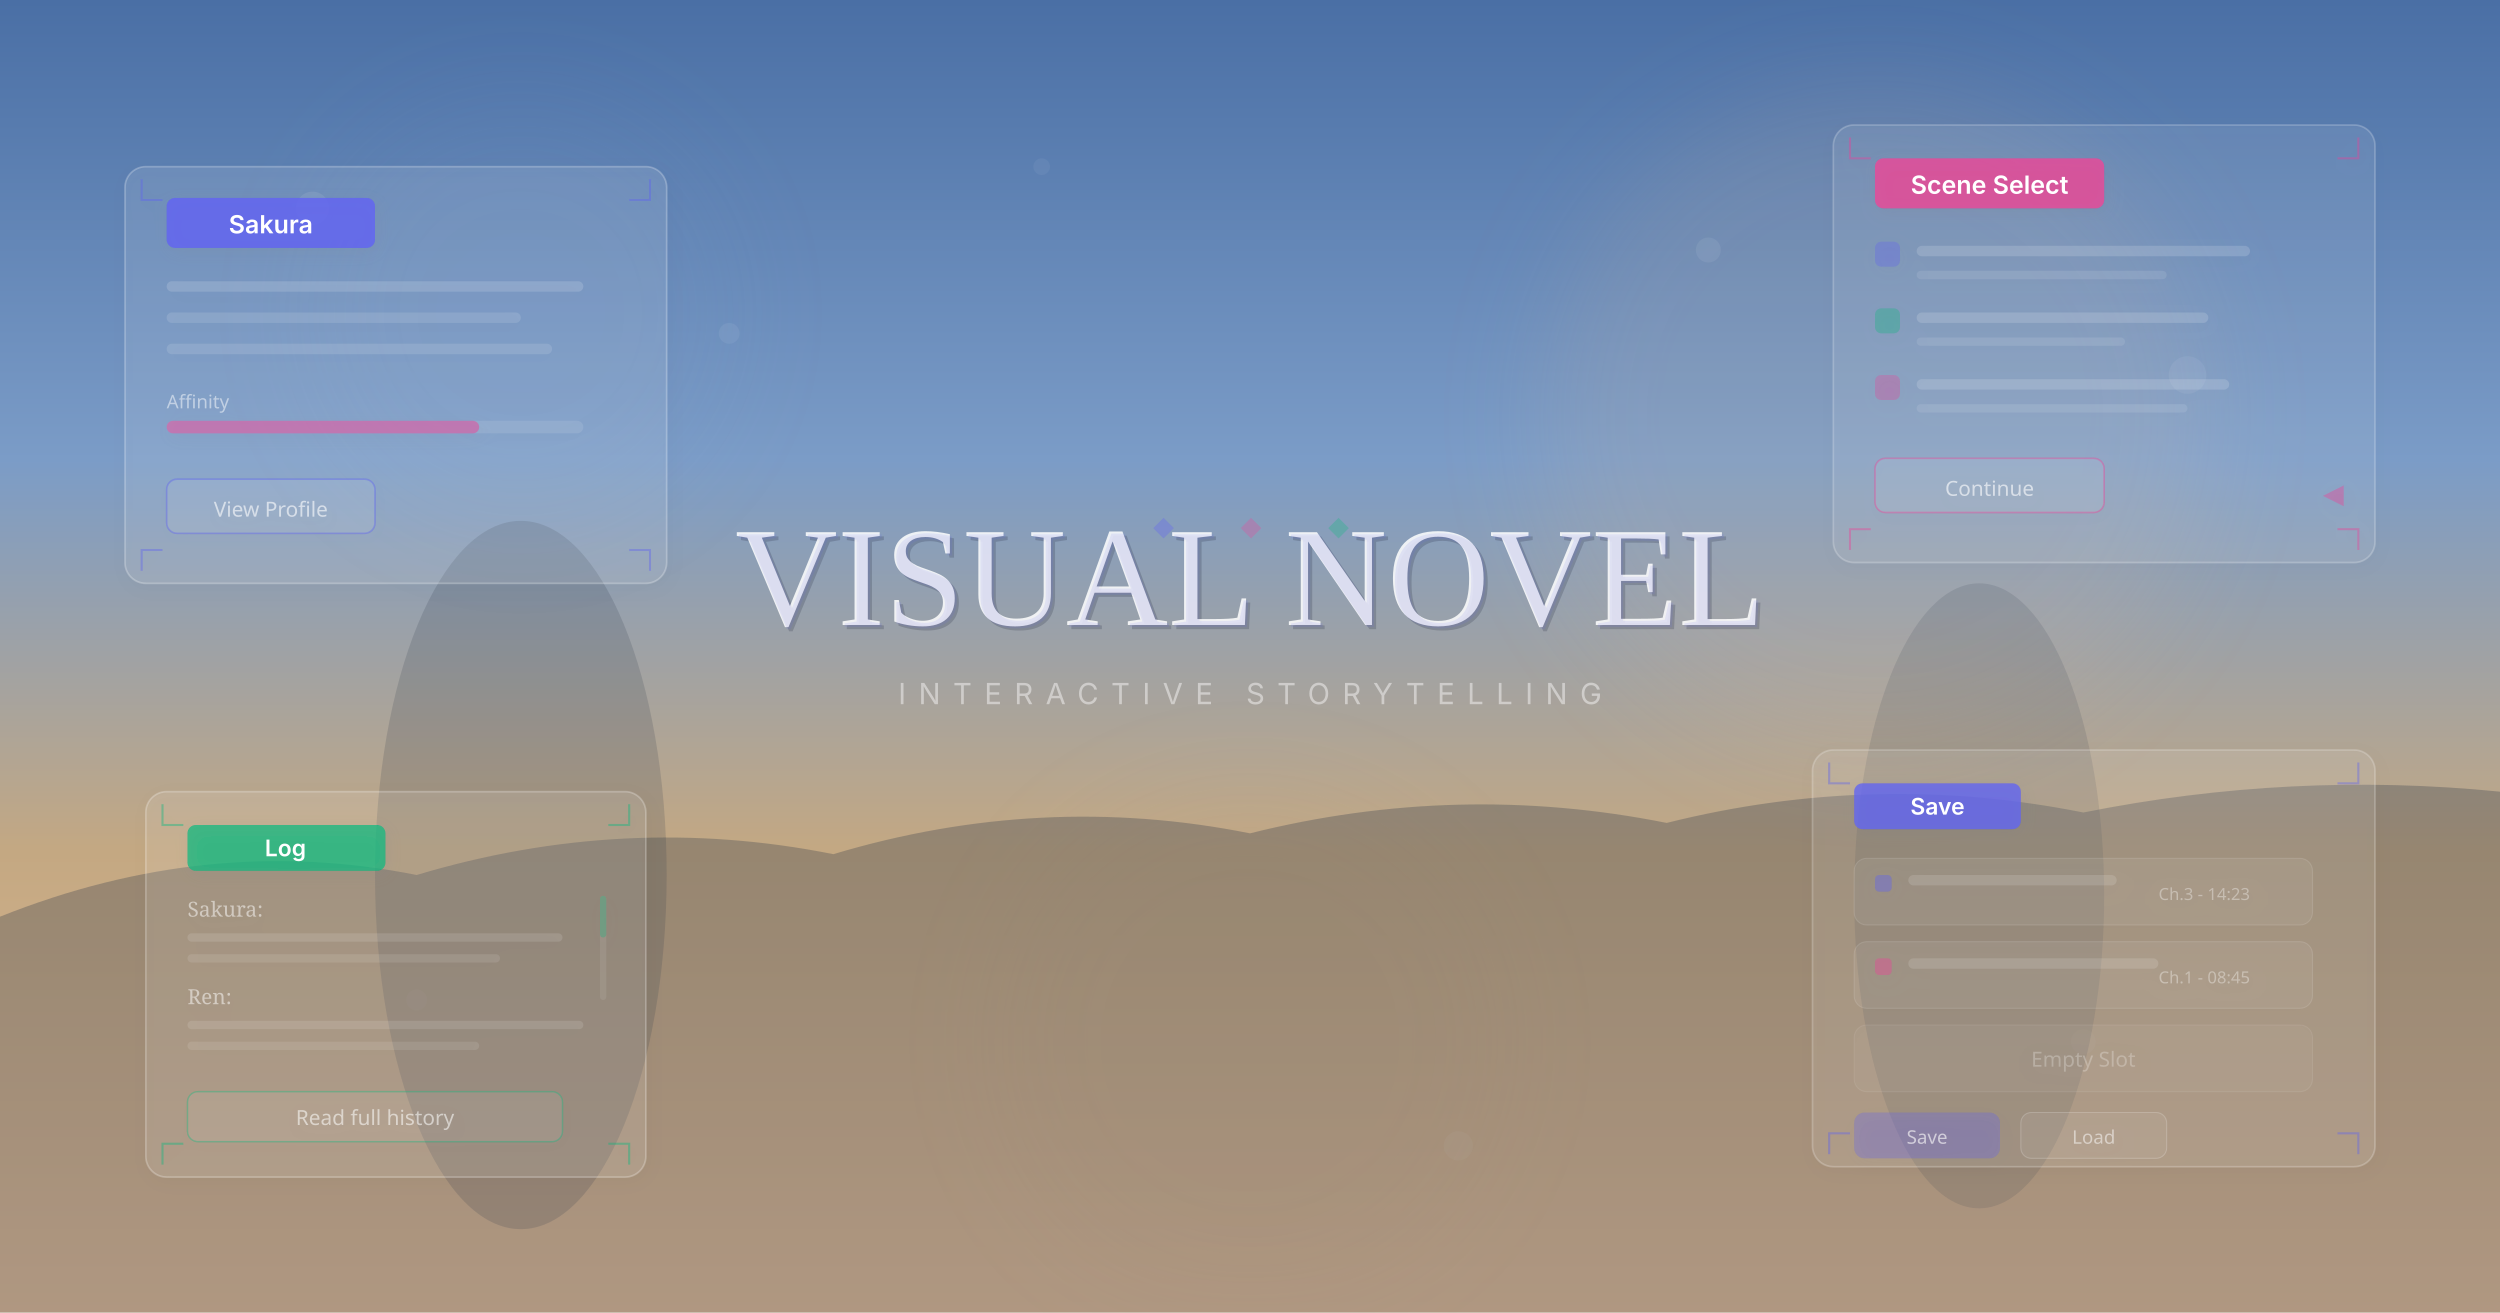
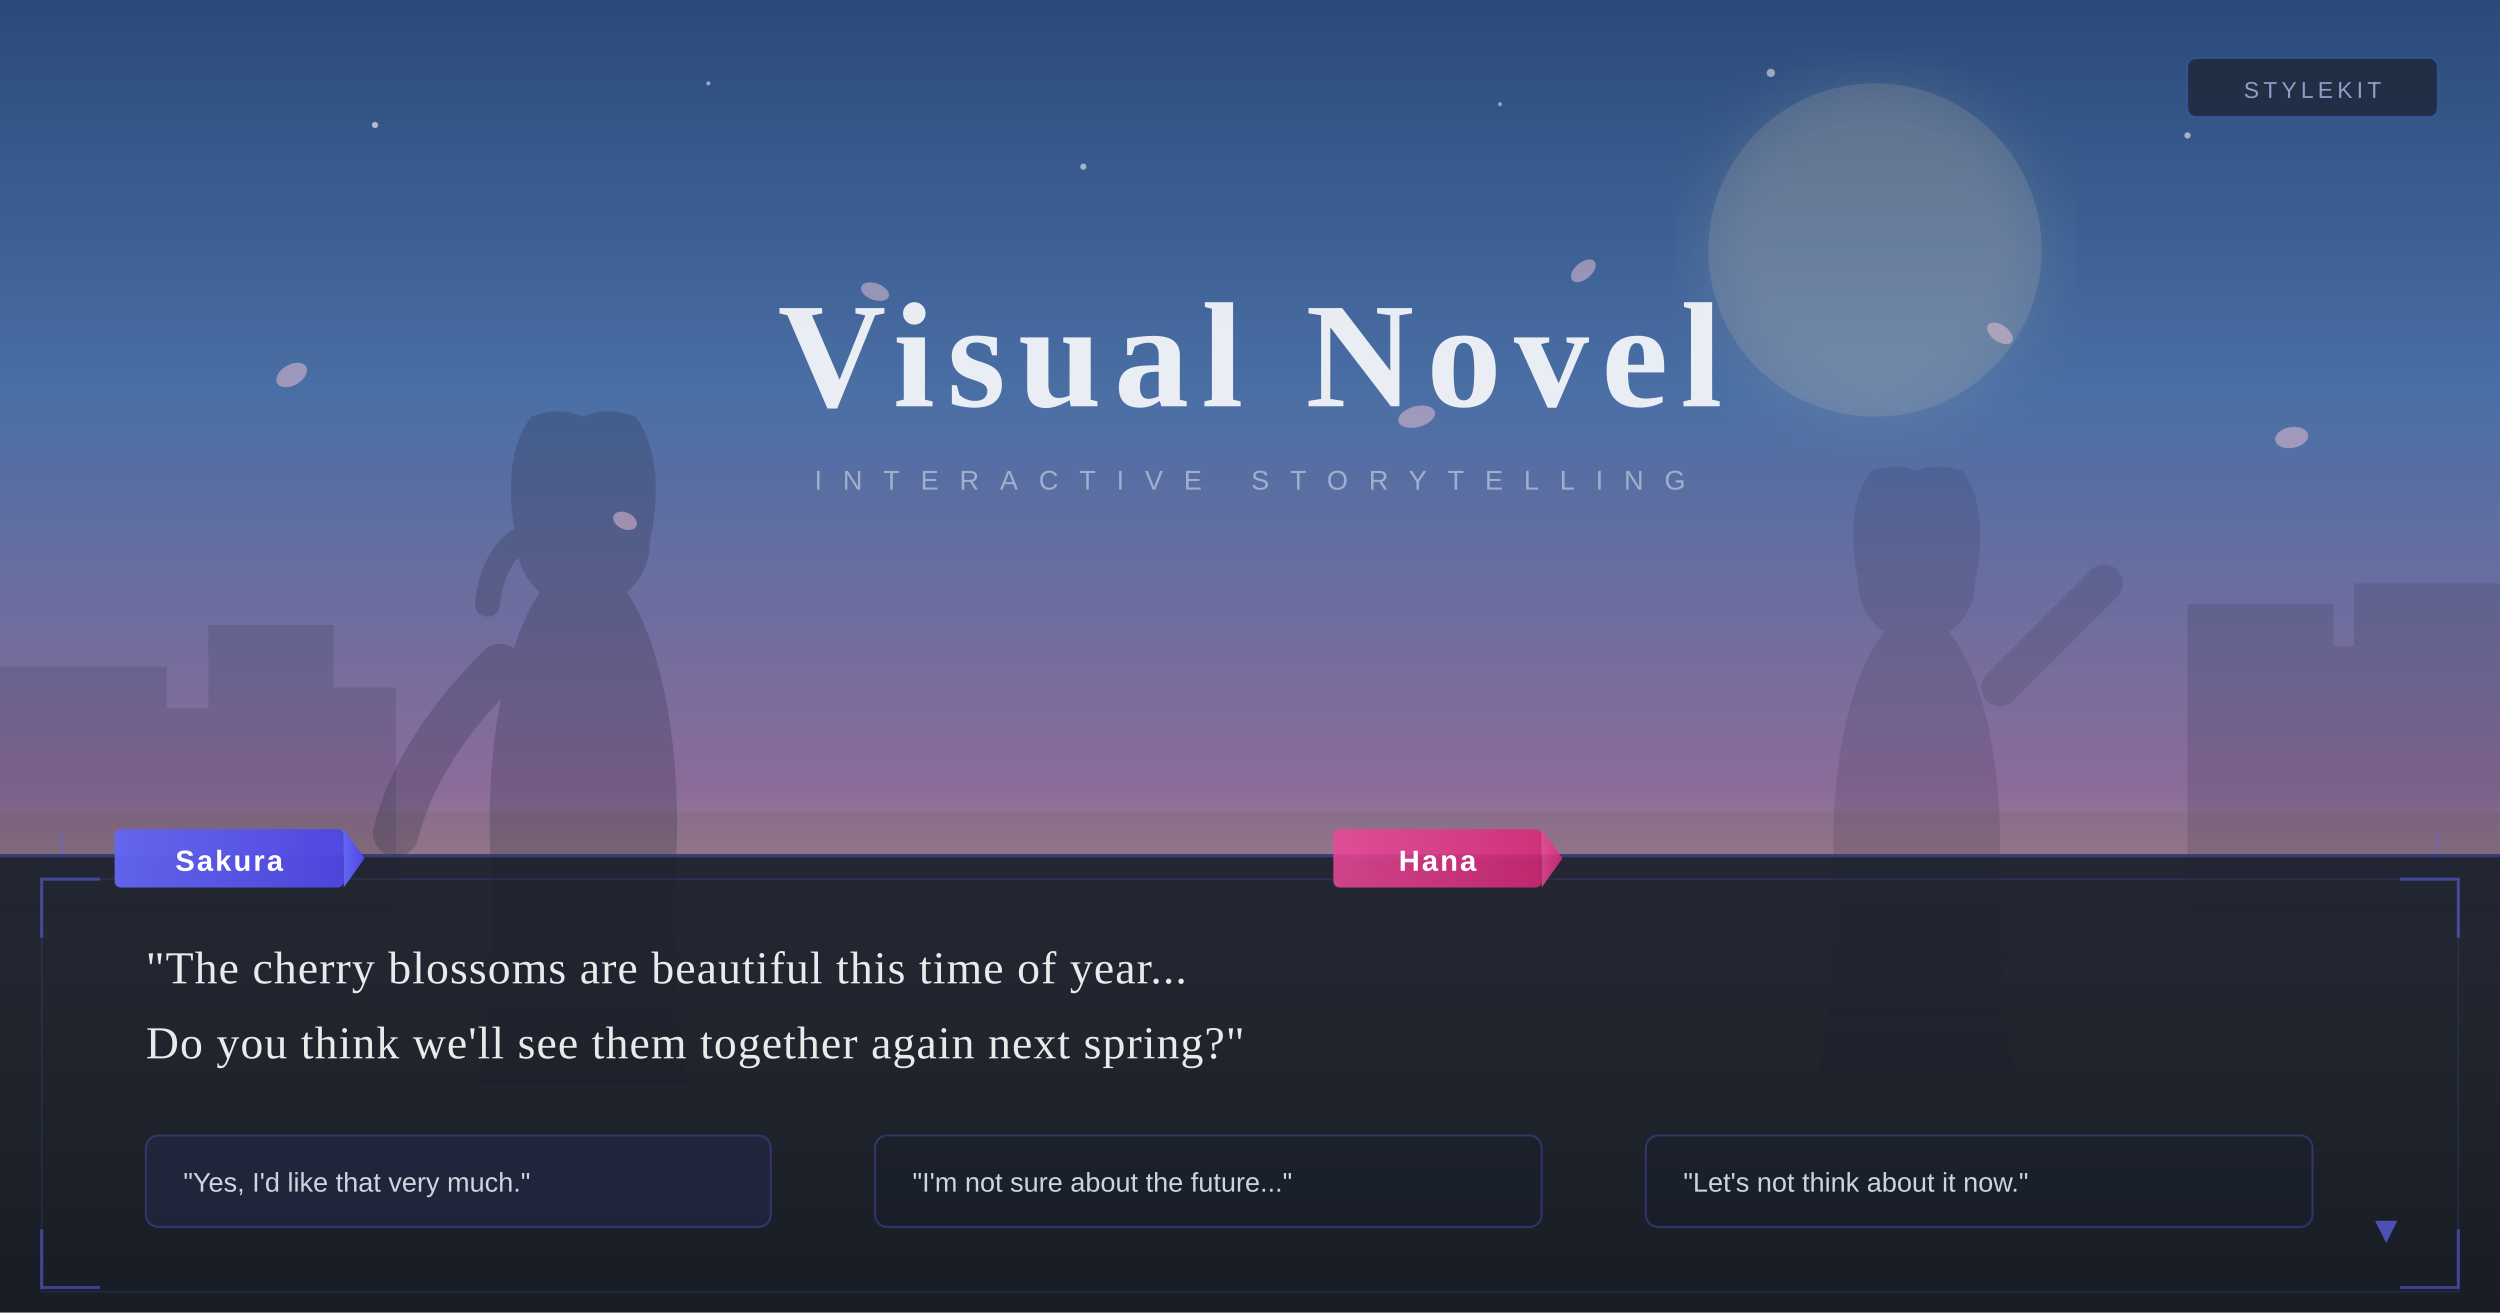
- <svg xmlns="http://www.w3.org/2000/svg" viewBox="0 0 1200 630">
+ <svg xmlns="http://www.w3.org/2000/svg" viewBox="0 0 1200 630" width="1200" height="630">
  <defs>
-     <filter id="b" width="160%" height="160%" x="-30%" y="-30%">
-       <feGaussianBlur stdDeviation="25" />
-     </filter>
-     <filter id="c" width="115%" height="115%" x="-5%" y="-5%">
-       <feGaussianBlur in="SourceAlpha" stdDeviation="4" />
-       <feOffset dx="1" dy="2" result="shadow" />
-       <feFlood flood-color="#1a1f35" flood-opacity=".2" />
-       <feComposite in2="shadow" operator="in" />
+     <linearGradient id="skyGrad" x1="0%" y1="0%" x2="0%" y2="100%">
+       <stop offset="0%" style="stop-color:#2a4a7a" />
+       <stop offset="30%" style="stop-color:#4a6fa5" />
+       <stop offset="60%" style="stop-color:#8b6c9a" />
+       <stop offset="80%" style="stop-color:#c4a882" />
+       <stop offset="100%" style="stop-color:#e8c19a" />
+     </linearGradient>
+     <linearGradient id="dialogGrad" x1="0%" y1="0%" x2="0%" y2="100%">
+       <stop offset="0%" style="stop-color:#1a202c; stop-opacity:0.92" />
+       <stop offset="100%" style="stop-color:#0f1520; stop-opacity:0.96" />
+     </linearGradient>
+     <linearGradient id="nameplateGrad" x1="0%" y1="0%" x2="100%" y2="0%">
+       <stop offset="0%" style="stop-color:#6366f1" />
+       <stop offset="100%" style="stop-color:#4f46e5" />
+     </linearGradient>
+     <linearGradient id="nameplateGrad2" x1="0%" y1="0%" x2="100%" y2="0%">
+       <stop offset="0%" style="stop-color:#ec4899" />
+       <stop offset="100%" style="stop-color:#db2777" />
+     </linearGradient>
+     <filter id="bloom" x="-10%" y="-10%" width="120%" height="120%">
+       <feGaussianBlur stdDeviation="14" result="blur" />
      <feMerge>
-         <feMergeNode />
+         <feMergeNode in="blur" />
        <feMergeNode in="SourceGraphic" />
      </feMerge>
    </filter>
-     <linearGradient id="a" x1="0" x2="0" y1="0" y2="1">
-       <stop offset="0%" stop-color="#4a6fa5" />
-       <stop offset="35%" stop-color="#7b9cc7" />
-       <stop offset="65%" stop-color="#c4a882" />
-       <stop offset="100%" stop-color="#e8c19a" />
-     </linearGradient>
  </defs>
-   <path fill="url(#a)" d="M0 0h1200v630H0z" />
-   <circle cx="900" cy="200" r="160" fill="#e8c19a" filter="url(#b)" opacity=".12" />
-   <circle cx="250" cy="150" r="100" fill="#7b9cc7" filter="url(#b)" opacity=".1" />
-   <circle cx="600" cy="500" r="120" fill="#c4a882" filter="url(#b)" opacity=".08" />
-   <circle cx="150" cy="100" r="8" fill="#fff" opacity=".08" />
-   <circle cx="350" cy="160" r="5" fill="#fff" opacity=".06" />
-   <circle cx="820" cy="120" r="6" fill="#fff" opacity=".07" />
-   <circle cx="1050" cy="180" r="9" fill="#fff" opacity=".06" />
-   <circle cx="500" cy="80" r="4" fill="#fff" opacity=".05" />
-   <circle cx="700" cy="550" r="7" fill="#fff" opacity=".06" />
-   <circle cx="200" cy="480" r="5" fill="#fff" opacity=".05" />
-   <circle cx="1000" cy="500" r="6" fill="#fff" opacity=".05" />
-   <path fill="#2d3748" d="M0 440q100-40 200-20 100-30 200-10 100-30 200-10 100-25 200-5 100-25 200-5 100-20 200-10v250H0Z" opacity=".3" />
-   <ellipse cx="250" cy="420" fill="#2d3748" opacity=".18" rx="70" ry="170" />
-   <ellipse cx="950" cy="430" fill="#2d3748" opacity=".14" rx="60" ry="150" />
-   <g filter="url(#c)">
-     <rect width="260" height="200" x="60" y="80" fill="#fff" fill-opacity=".1" stroke="#fff" stroke-opacity=".25" stroke-width=".8" rx="10" />
-     <path fill="none" stroke="#6366f1" stroke-opacity=".4" d="M68 86v10h10M312 86v10h-10M68 274v-10h10M312 274v-10h-10" />
-     <rect width="100" height="24" x="80" y="95" fill="#6366f1" opacity=".85" rx="4" />
-     <text x="130" y="112" fill="#fff" font-family="system-ui, -apple-system, sans-serif" font-size="12" font-weight="600" text-anchor="middle">Sakura</text>
-     <rect width="200" height="5" x="80" y="135" fill="#fff" opacity=".15" rx="2.5" />
-     <rect width="170" height="5" x="80" y="150" fill="#fff" opacity=".12" rx="2.5" />
-     <rect width="185" height="5" x="80" y="165" fill="#fff" opacity=".12" rx="2.5" />
-     <text x="80" y="196" fill="#fff" font-family="system-ui, sans-serif" font-size="9" opacity=".5">Affinity</text>
-     <rect width="200" height="6" x="80" y="202" fill="#fff" fill-opacity=".1" rx="3" />
-     <rect width="150" height="6" x="80" y="202" fill="#ec4899" opacity=".5" rx="3" />
-     <rect width="100" height="26" x="80" y="230" fill="#fff" fill-opacity=".08" stroke="#6366f1" stroke-opacity=".4" stroke-width=".8" rx="5" />
-     <text x="130" y="248" fill="#fff" font-family="system-ui, sans-serif" font-size="10" opacity=".6" text-anchor="middle">View Profile</text>
+   <rect width="1200" height="630" fill="url(#skyGrad)" />
+   <circle cx="900" cy="120" r="80" fill="rgba(255,230,180,0.12)" filter="url(#bloom)" />
+   <circle cx="180" cy="60" r="1.5" fill="white" opacity="0.6" />
+   <circle cx="340" cy="40" r="1" fill="white" opacity="0.5" />
+   <circle cx="520" cy="80" r="1.5" fill="white" opacity="0.55" />
+   <circle cx="720" cy="50" r="1" fill="white" opacity="0.45" />
+   <circle cx="850" cy="35" r="2" fill="white" opacity="0.5" />
+   <circle cx="1050" cy="65" r="1.5" fill="white" opacity="0.55" />
+   <circle cx="1140" cy="40" r="1" fill="white" opacity="0.4" />
+   <g opacity="0.15" fill="#1a2035">
+     <rect x="0" y="320" width="80" height="120" />
+     <rect x="60" y="340" width="50" height="100" />
+     <rect x="100" y="300" width="60" height="140" />
+     <rect x="150" y="330" width="40" height="110" />
+     <rect x="1050" y="290" width="70" height="150" />
+     <rect x="1100" y="310" width="50" height="130" />
+     <rect x="1130" y="280" width="70" height="160" />
  </g>
-   <g filter="url(#c)">
-     <rect width="260" height="210" x="880" y="60" fill="#fff" fill-opacity=".08" stroke="#fff" stroke-opacity=".22" stroke-width=".8" rx="10" />
-     <path fill="none" stroke="#ec4899" stroke-opacity=".4" d="M888 66v10h10M1132 66v10h-10M888 264v-10h10M1132 264v-10h-10" />
-     <rect width="110" height="24" x="900" y="76" fill="#ec4899" opacity=".8" rx="4" />
-     <text x="955" y="93" fill="#fff" font-family="system-ui, -apple-system, sans-serif" font-size="12" font-weight="600" text-anchor="middle">Scene Select</text>
-     <rect width="12" height="12" x="900" y="116" fill="#6366f1" opacity=".3" rx="3" />
-     <rect width="160" height="5" x="920" y="118" fill="#fff" opacity=".15" rx="2.5" />
-     <rect width="120" height="4" x="920" y="130" fill="#fff" opacity=".1" rx="2" />
-     <rect width="12" height="12" x="900" y="148" fill="#10b981" opacity=".3" rx="3" />
-     <rect width="140" height="5" x="920" y="150" fill="#fff" opacity=".15" rx="2.5" />
-     <rect width="100" height="4" x="920" y="162" fill="#fff" opacity=".1" rx="2" />
-     <rect width="12" height="12" x="900" y="180" fill="#ec4899" opacity=".3" rx="3" />
-     <rect width="150" height="5" x="920" y="182" fill="#fff" opacity=".15" rx="2.5" />
-     <rect width="130" height="4" x="920" y="194" fill="#fff" opacity=".1" rx="2" />
-     <rect width="110" height="26" x="900" y="220" fill="#fff" fill-opacity=".08" stroke="#ec4899" stroke-opacity=".4" stroke-width=".8" rx="5" />
-     <text x="955" y="238" fill="#fff" font-family="system-ui, sans-serif" font-size="10" opacity=".6" text-anchor="middle">Continue</text>
-     <path fill="#ec4899" d="m1115 238 10-5v10z" opacity=".4" />
+   <rect x="0" y="390" width="1200" height="40" fill="rgba(100,80,60,0.15)" />
+   <g opacity="0.22" fill="#1a2035">
+     <ellipse cx="280" cy="395" rx="45" ry="125" />
+     <circle cx="280" cy="260" r="32" />
+     <path d="M 248 260 Q 240 220 255 200 Q 268 195 280 200 Q 292 195 305 200 Q 320 220 312 260" fill="#1a2035" />
+     <path d="M 248 260 Q 236 270 234 290" fill="none" stroke="#1a2035" stroke-width="12" stroke-linecap="round" />
+     <path d="M 235 400 Q 240 450 230 520 L 330 520 Q 320 450 325 400 Z" fill="#1a2035" />
+     <path d="M 240 320 Q 200 360 190 400" fill="none" stroke="#1a2035" stroke-width="22" stroke-linecap="round" />
  </g>
-   <g filter="url(#c)">
-     <rect width="240" height="185" x="70" y="380" fill="#fff" fill-opacity=".1" stroke="#fff" stroke-opacity=".25" stroke-width=".8" rx="10" />
-     <path fill="none" stroke="#10b981" stroke-opacity=".4" d="M78 386v10h10M302 386v10h-10M78 559v-10h10M302 559v-10h-10" />
-     <rect width="95" height="22" x="90" y="396" fill="#10b981" opacity=".75" rx="4" />
-     <text x="137" y="411" fill="#fff" font-family="system-ui, -apple-system, sans-serif" font-size="11" font-weight="600" text-anchor="middle">Log</text>
-     <text x="90" y="440" fill="#fff" font-family="Georgia, serif" font-size="10" opacity=".5">Sakura:</text>
-     <rect width="180" height="4" x="90" y="448" fill="#fff" opacity=".12" rx="2" />
-     <rect width="150" height="4" x="90" y="458" fill="#fff" opacity=".1" rx="2" />
-     <text x="90" y="482" fill="#fff" font-family="Georgia, serif" font-size="10" opacity=".5">Ren:</text>
-     <rect width="190" height="4" x="90" y="490" fill="#fff" opacity=".12" rx="2" />
-     <rect width="140" height="4" x="90" y="500" fill="#fff" opacity=".1" rx="2" />
-     <rect width="3" height="50" x="288" y="430" fill="#fff" fill-opacity=".08" rx="1.5" />
-     <rect width="3" height="20" x="288" y="430" fill="#10b981" opacity=".3" rx="1.5" />
-     <rect width="180" height="24" x="90" y="524" fill="#fff" fill-opacity=".06" stroke="#10b981" stroke-opacity=".35" stroke-width=".7" rx="5" />
-     <text x="180" y="540" fill="#fff" font-family="system-ui, sans-serif" font-size="10" opacity=".55" text-anchor="middle">Read full history</text>
+   <g opacity="0.14" fill="#1a2035">
+     <ellipse cx="920" cy="405" rx="40" ry="110" />
+     <circle cx="920" cy="280" r="28" />
+     <path d="M 892 280 Q 885 244 898 226 Q 910 222 920 226 Q 930 222 942 226 Q 955 244 948 280" fill="#1a2035" />
+     <path d="M 880 400 Q 882 460 872 520 L 968 520 Q 958 460 960 400 Z" fill="#1a2035" />
+     <path d="M 960 330 Q 990 300 1010 280" fill="none" stroke="#1a2035" stroke-width="18" stroke-linecap="round" />
  </g>
-   <g filter="url(#c)">
-     <rect width="270" height="200" x="870" y="360" fill="#fff" fill-opacity=".09" stroke="#fff" stroke-opacity=".22" stroke-width=".8" rx="10" />
-     <path fill="none" stroke="#6366f1" stroke-opacity=".4" d="M878 366v10h10M1132 366v10h-10M878 554v-10h10M1132 554v-10h-10" />
-     <rect width="80" height="22" x="890" y="376" fill="#6366f1" opacity=".8" rx="4" />
-     <text x="930" y="391" fill="#fff" font-family="system-ui, -apple-system, sans-serif" font-size="11" font-weight="600" text-anchor="middle">Save</text>
-     <rect width="220" height="32" x="890" y="412" fill="#fff" fill-opacity=".06" stroke="#fff" stroke-opacity=".12" stroke-width=".5" rx="6" />
-     <rect width="8" height="8" x="900" y="420" fill="#6366f1" opacity=".4" rx="2" />
-     <rect width="100" height="5" x="916" y="420" fill="#fff" opacity=".13" rx="2.5" />
-     <text x="1080" y="432" fill="#fff" font-family="system-ui, sans-serif" font-size="8" opacity=".35" text-anchor="end">Ch.3 - 14:23</text>
-     <rect width="220" height="32" x="890" y="452" fill="#fff" fill-opacity=".06" stroke="#fff" stroke-opacity=".12" stroke-width=".5" rx="6" />
-     <rect width="8" height="8" x="900" y="460" fill="#ec4899" opacity=".4" rx="2" />
-     <rect width="120" height="5" x="916" y="460" fill="#fff" opacity=".13" rx="2.5" />
-     <text x="1080" y="472" fill="#fff" font-family="system-ui, sans-serif" font-size="8" opacity=".35" text-anchor="end">Ch.1 - 08:45</text>
-     <rect width="220" height="32" x="890" y="492" fill="#fff" fill-opacity=".04" stroke="#fff" stroke-opacity=".08" stroke-width=".5" rx="6" />
-     <text x="1000" y="512" fill="#fff" font-family="system-ui, sans-serif" font-size="10" opacity=".25" text-anchor="middle">Empty Slot</text>
-     <rect width="70" height="22" x="890" y="534" fill="#6366f1" opacity=".3" rx="5" />
-     <text x="925" y="549" fill="#fff" font-family="system-ui, sans-serif" font-size="9" opacity=".6" text-anchor="middle">Save</text>
-     <rect width="70" height="22" x="970" y="534" fill="#fff" fill-opacity=".06" stroke="#fff" stroke-opacity=".2" stroke-width=".5" rx="5" />
-     <text x="1005" y="549" fill="#fff" font-family="system-ui, sans-serif" font-size="9" opacity=".5" text-anchor="middle">Load</text>
+   <g opacity="0.5">
+     <ellipse cx="140" cy="180" rx="8" ry="5" fill="#f0c4d4" transform="rotate(-30, 140, 180)" />
+     <ellipse cx="420" cy="140" rx="7" ry="4" fill="#f0c4d4" transform="rotate(20, 420, 140)" />
+     <ellipse cx="680" cy="200" rx="9" ry="5" fill="#f0c4d4" transform="rotate(-15, 680, 200)" />
+     <ellipse cx="960" cy="160" rx="7" ry="4" fill="#f0c4d4" transform="rotate(35, 960, 160)" />
+     <ellipse cx="1100" cy="210" rx="8" ry="5" fill="#f0c4d4" transform="rotate(-10, 1100, 210)" />
+     <ellipse cx="300" cy="250" rx="6" ry="4" fill="#f0c4d4" transform="rotate(25, 300, 250)" />
+     <ellipse cx="760" cy="130" rx="7" ry="4" fill="#f0c4d4" transform="rotate(-40, 760, 130)" />
  </g>
-   <path fill="#6366f1" d="m558.5 248.55 4.95 4.95-4.95 4.95-4.95-4.95z" opacity=".35" />
-   <path fill="#ec4899" d="m600.5 248.55 4.95 4.95-4.95 4.95-4.95-4.95z" opacity=".3" />
-   <path fill="#10b981" d="m642.5 248.55 4.95 4.95-4.95 4.95-4.95-4.95z" opacity=".3" />
-   <text x="602" y="302" fill="#1a1f35" font-family="Georgia, 'Times New Roman', serif" font-size="68" font-weight="400" opacity=".2" text-anchor="middle">VISUAL NOVEL</text>
-   <text x="600" y="300" fill="#fff" font-family="Georgia, 'Times New Roman', serif" font-size="68" font-weight="400" opacity=".85" text-anchor="middle">VISUAL NOVEL</text>
-   <text x="601" y="301" fill="#6366f1" font-family="Georgia, 'Times New Roman', serif" font-size="68" font-weight="400" opacity=".12" text-anchor="middle">VISUAL NOVEL</text>
-   <text x="600" y="338" fill="#fff" font-family="system-ui, -apple-system, sans-serif" font-size="14" letter-spacing="6" opacity=".45" text-anchor="middle">INTERACTIVE STORYTELLING</text>
+   <g text-anchor="middle" opacity="0.88">
+     <text x="600" y="195" font-family="Georgia, 'Times New Roman', serif" font-size="72" font-weight="700" fill="white" letter-spacing="6">Visual Novel</text>
+     <text x="600" y="235" font-family="Arial, sans-serif" font-size="13" fill="rgba(255,255,255,0.5)" letter-spacing="10">INTERACTIVE  STORYTELLING</text>
+   </g>
+   <path d="M 30 400 L 30 420 L 50 420" fill="none" stroke="rgba(99,102,241,0.35)" stroke-width="1.5" />
+   <path d="M 1170 400 L 1170 420 L 1150 420" fill="none" stroke="rgba(99,102,241,0.35)" stroke-width="1.5" />
+   <rect x="0" y="410" width="1200" height="220" fill="url(#dialogGrad)" />
+   <rect x="0" y="410" width="1200" height="1.5" fill="rgba(99,102,241,0.35)" />
+   <rect x="20" y="422" width="1160" height="198" fill="none" stroke="rgba(99,102,241,0.15)" stroke-width="0.8" />
+   <path d="M 20 450 L 20 422 L 48 422" fill="none" stroke="rgba(99,102,241,0.5)" stroke-width="1.5" />
+   <path d="M 1180 450 L 1180 422 L 1152 422" fill="none" stroke="rgba(99,102,241,0.5)" stroke-width="1.5" />
+   <path d="M 20 590 L 20 618 L 48 618" fill="none" stroke="rgba(99,102,241,0.5)" stroke-width="1.5" />
+   <path d="M 1180 590 L 1180 618 L 1152 618" fill="none" stroke="rgba(99,102,241,0.5)" stroke-width="1.5" />
+   <rect x="55" y="398" width="110" height="28" rx="3" fill="url(#nameplateGrad)" opacity="0.95" />
+   <path d="M 165 398 L 165 426 L 175 412 Z" fill="url(#nameplateGrad)" />
+   <text x="110" y="418" font-family="Arial, sans-serif" font-size="14" font-weight="700" fill="white" text-anchor="middle" letter-spacing="1">Sakura</text>
+   <rect x="640" y="398" width="100" height="28" rx="3" fill="url(#nameplateGrad2)" opacity="0.85" />
+   <path d="M 740 398 L 740 426 L 750 412 Z" fill="url(#nameplateGrad2)" opacity="0.85" />
+   <text x="690" y="418" font-family="Arial, sans-serif" font-size="14" font-weight="700" fill="white" text-anchor="middle" letter-spacing="1">Hana</text>
+   <text x="70" y="472" font-family="Georgia, 'Times New Roman', serif" font-size="22" fill="rgba(255,255,255,0.9)" letter-spacing="0.5">"The cherry blossoms are beautiful this time of year...</text>
+   <text x="70" y="508" font-family="Georgia, 'Times New Roman', serif" font-size="22" fill="rgba(255,255,255,0.9)" letter-spacing="0.5">Do you think we'll see them together again next spring?"</text>
+   <text x="1140" y="595" font-family="sans-serif" font-size="14" fill="rgba(99,102,241,0.7)">▼</text>
+   <rect x="70" y="545" width="300" height="44" rx="6" fill="rgba(26,32,44,0.6)" stroke="rgba(99,102,241,0.3)" stroke-width="1" />
+   <rect x="70" y="545" width="300" height="44" rx="6" fill="rgba(99,102,241,0.08)" />
+   <text x="88" y="572" font-family="Arial, sans-serif" font-size="13" fill="rgba(226,232,240,0.9)">"Yes, I'd like that very much."</text>
+   <rect x="420" y="545" width="320" height="44" rx="6" fill="rgba(26,32,44,0.6)" stroke="rgba(99,102,241,0.3)" stroke-width="1" />
+   <text x="438" y="572" font-family="Arial, sans-serif" font-size="13" fill="rgba(226,232,240,0.9)">"I'm not sure about the future..."</text>
+   <rect x="790" y="545" width="320" height="44" rx="6" fill="rgba(26,32,44,0.6)" stroke="rgba(99,102,241,0.3)" stroke-width="1" />
+   <text x="808" y="572" font-family="Arial, sans-serif" font-size="13" fill="rgba(226,232,240,0.9)">"Let's not think about it now."</text>
+   <rect x="1050" y="28" width="120" height="28" rx="4" fill="rgba(26,32,44,0.7)" stroke="rgba(99,102,241,0.3)" stroke-width="0.8" />
+   <text x="1110" y="47" font-family="Arial, sans-serif" font-size="11" fill="rgba(200,200,255,0.7)" text-anchor="middle" letter-spacing="2">STYLEKIT</text>
</svg>
